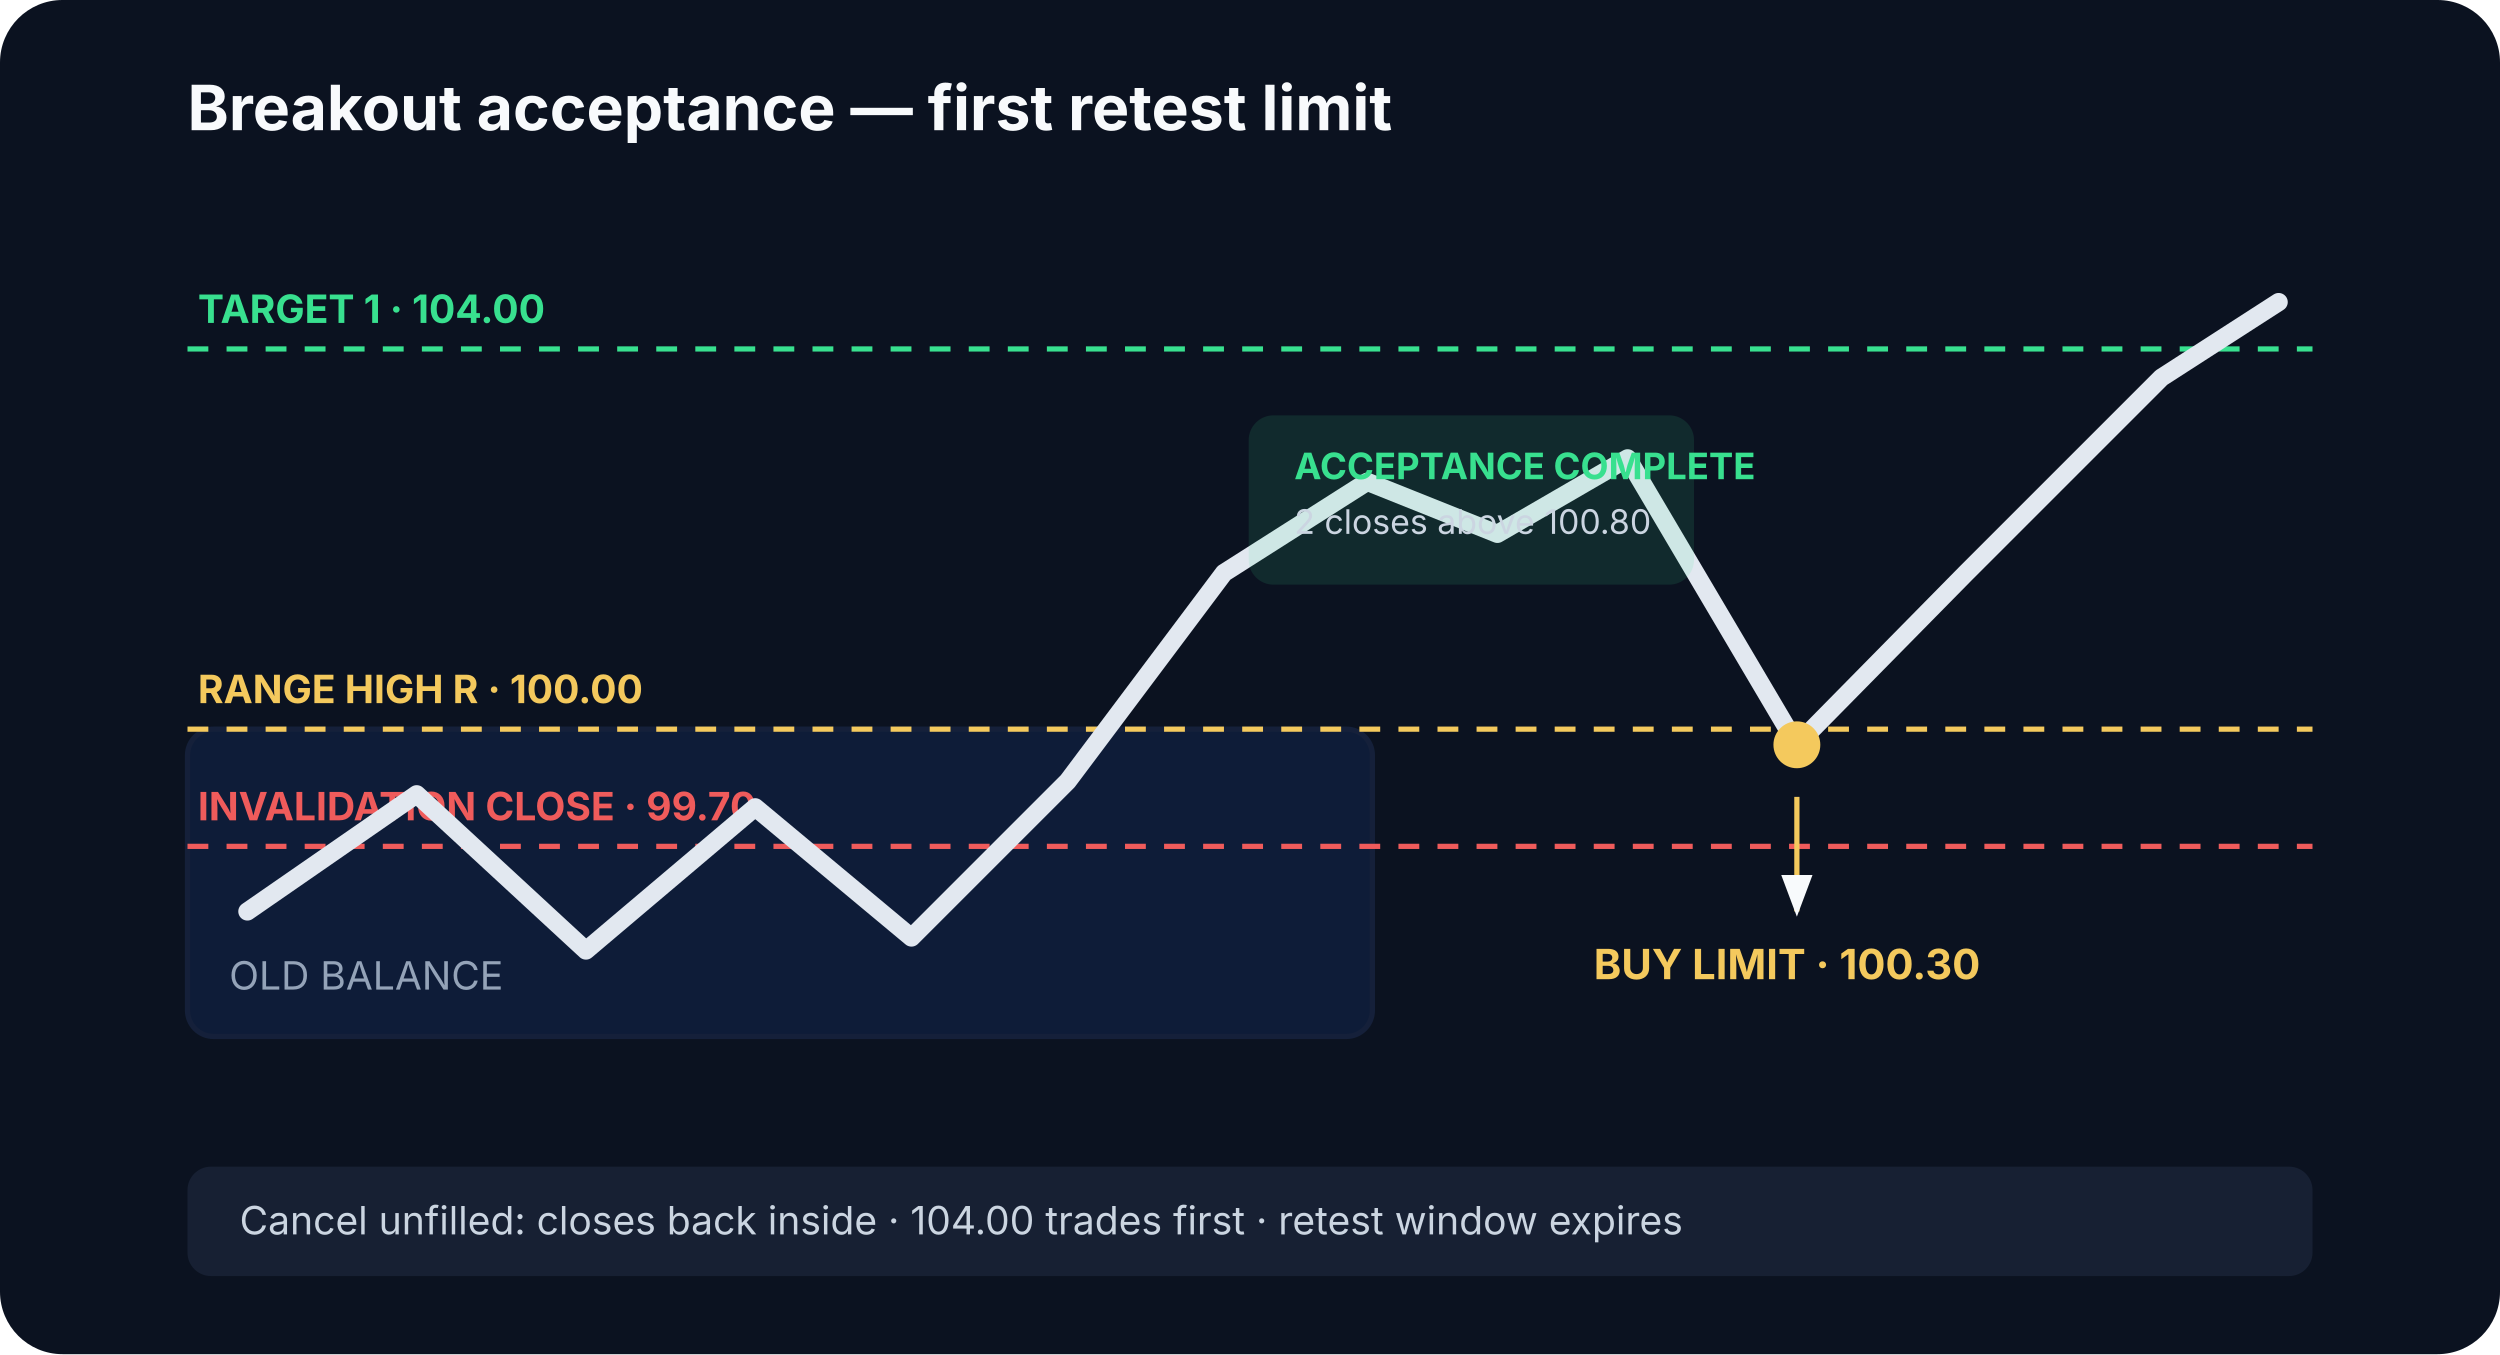
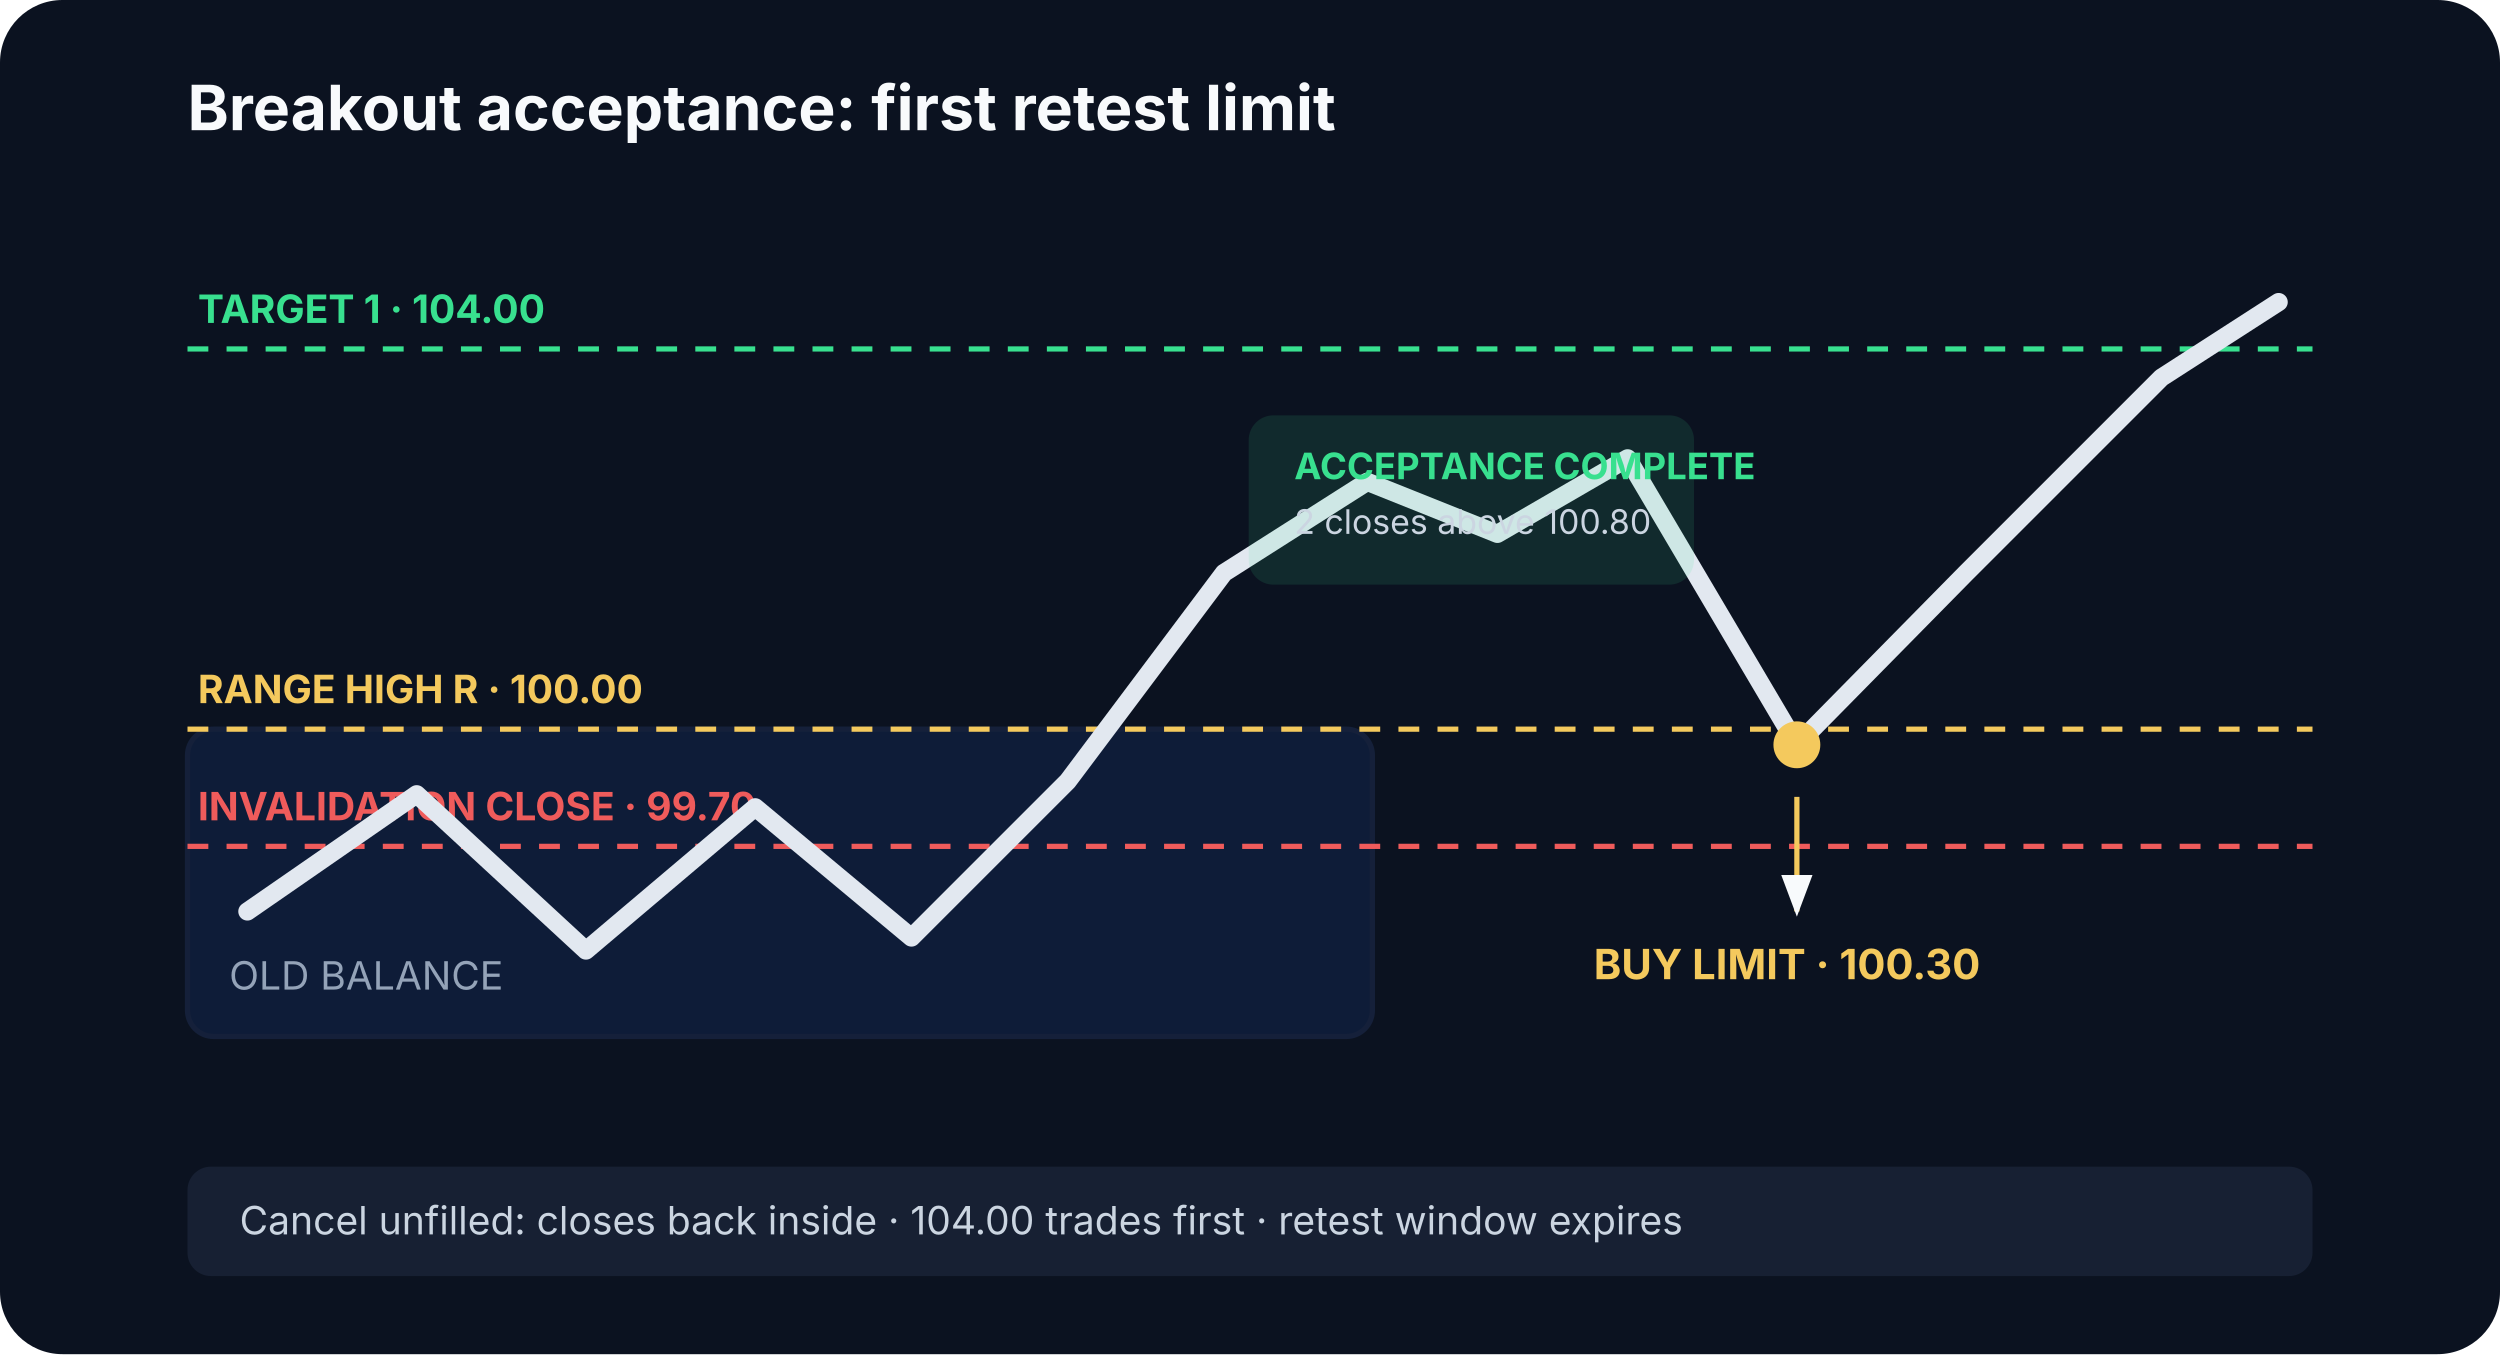
<svg xmlns="http://www.w3.org/2000/svg" viewBox="0 0 960 520" role="img" aria-labelledby="title desc">
  <defs>
    <marker id="arrow" markerWidth="9" markerHeight="9" refX="7" refY="3" orient="auto">
      <path d="M0 0L8 3L0 6Z" fill="#f8fafc" />
    </marker>
  </defs>
  <rect width="960" height="520" rx="24" fill="#0b1220" />
  <g font-family="Inter,Arial,sans-serif">
-     <text x="72" y="50" fill="#f8fafc" font-size="24" font-weight="700">Breakout acceptance — first retest limit</text>
+     <text x="72" y="50" fill="#f8fafc" font-size="24" font-weight="700">Breakout acceptance: first retest limit</text>
    <rect x="72" y="280" width="455" height="118" rx="10" fill="#2563eb" opacity=".12" stroke="#5b8cff" stroke-width="2" />
    <text x="88" y="380" fill="#94a3b8" font-size="15">OLD BALANCE</text>
    <g stroke-width="2" stroke-dasharray="8 7">
      <path d="M72 134H888" stroke="#38e08f" />
      <path d="M72 280H888" stroke="#f4c95d" />
      <path d="M72 325H888" stroke="#ef5b5b" />
    </g>
    <g font-size="15" font-weight="700">
      <text x="76" y="124" fill="#38e08f">TARGET 1 · 104.00</text>
      <text x="76" y="270" fill="#f4c95d">RANGE HIGH R · 100.00</text>
      <text x="76" y="315" fill="#ef5b5b">INVALIDATION CLOSE · 99.70</text>
    </g>
    <path d="M95 350L160 305L225 365L290 310L350 360L410 300L470 220L525 185L575 205L625 176L690 286L755 220L830 145L875 116" fill="none" stroke="#e2e8f0" stroke-width="7" stroke-linecap="round" stroke-linejoin="round" />
    <rect x="480" y="160" width="170" height="64" rx="9" fill="#38e08f" opacity=".12" stroke="#38e08f" />
    <text x="497" y="184" fill="#38e08f" font-size="14" font-weight="700">ACCEPTANCE COMPLETE</text>
    <text x="497" y="205" fill="#cbd5e1" font-size="13">2 closes above 100.80</text>
    <circle cx="690" cy="286" r="9" fill="#f4c95d" />
    <path d="M690 306V350" stroke="#f4c95d" stroke-width="2" marker-end="url(#arrow)" />
    <text x="612" y="376" fill="#f4c95d" font-size="16" font-weight="700">BUY LIMIT · 100.30</text>
    <rect x="72" y="448" width="816" height="42" rx="9" fill="#172033" />
    <text x="92" y="474" fill="#cbd5e1" font-size="15">Cancel unfilled: closes back inside · 104.00 trades first · retest window expires</text>
  </g>
</svg>
